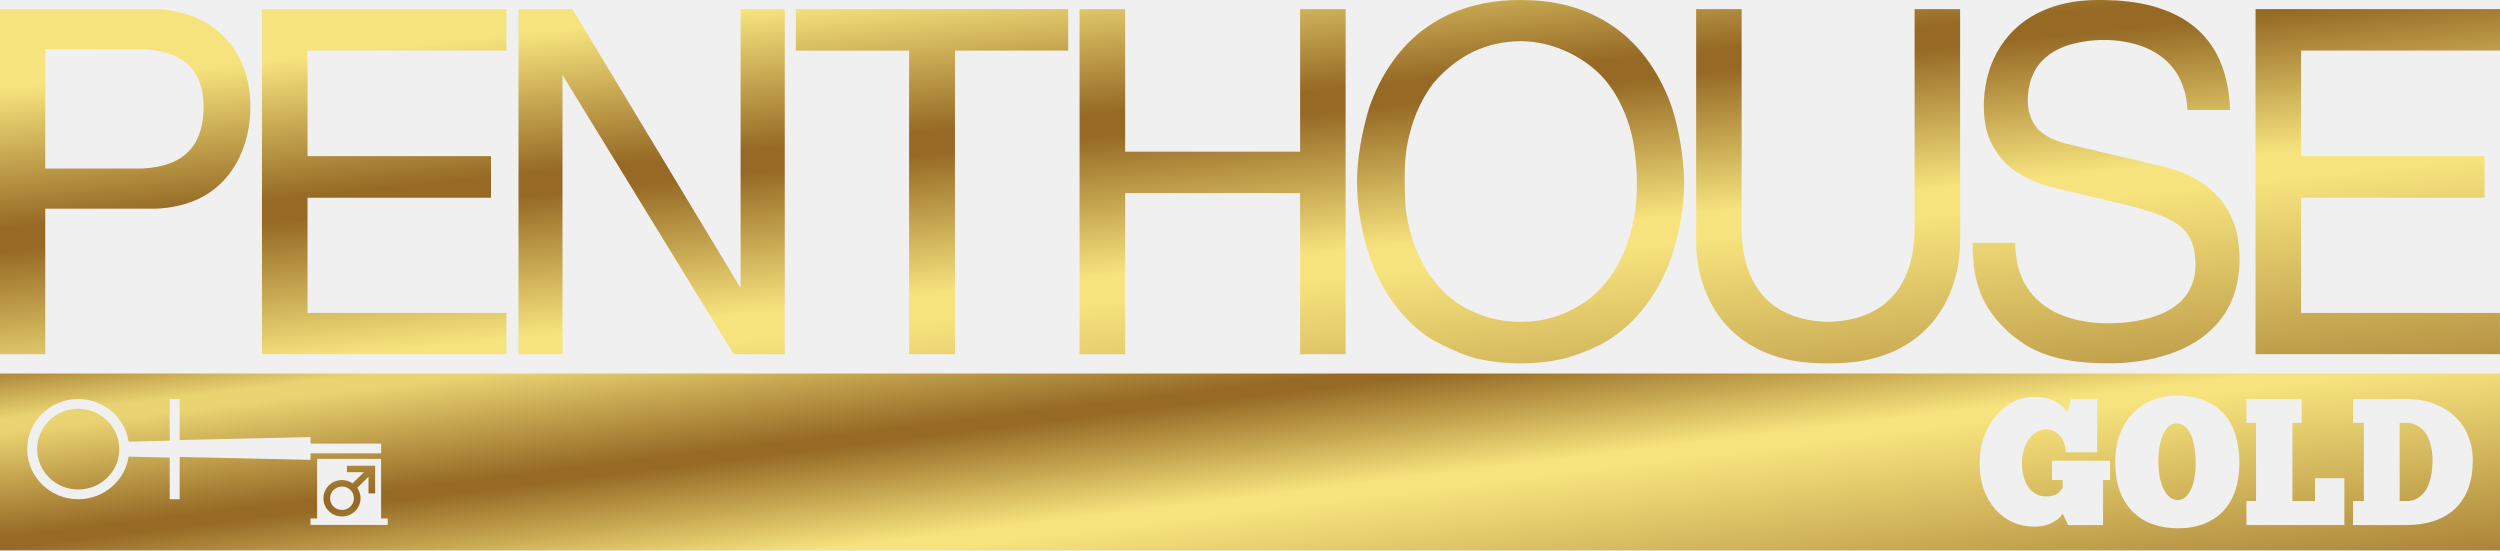
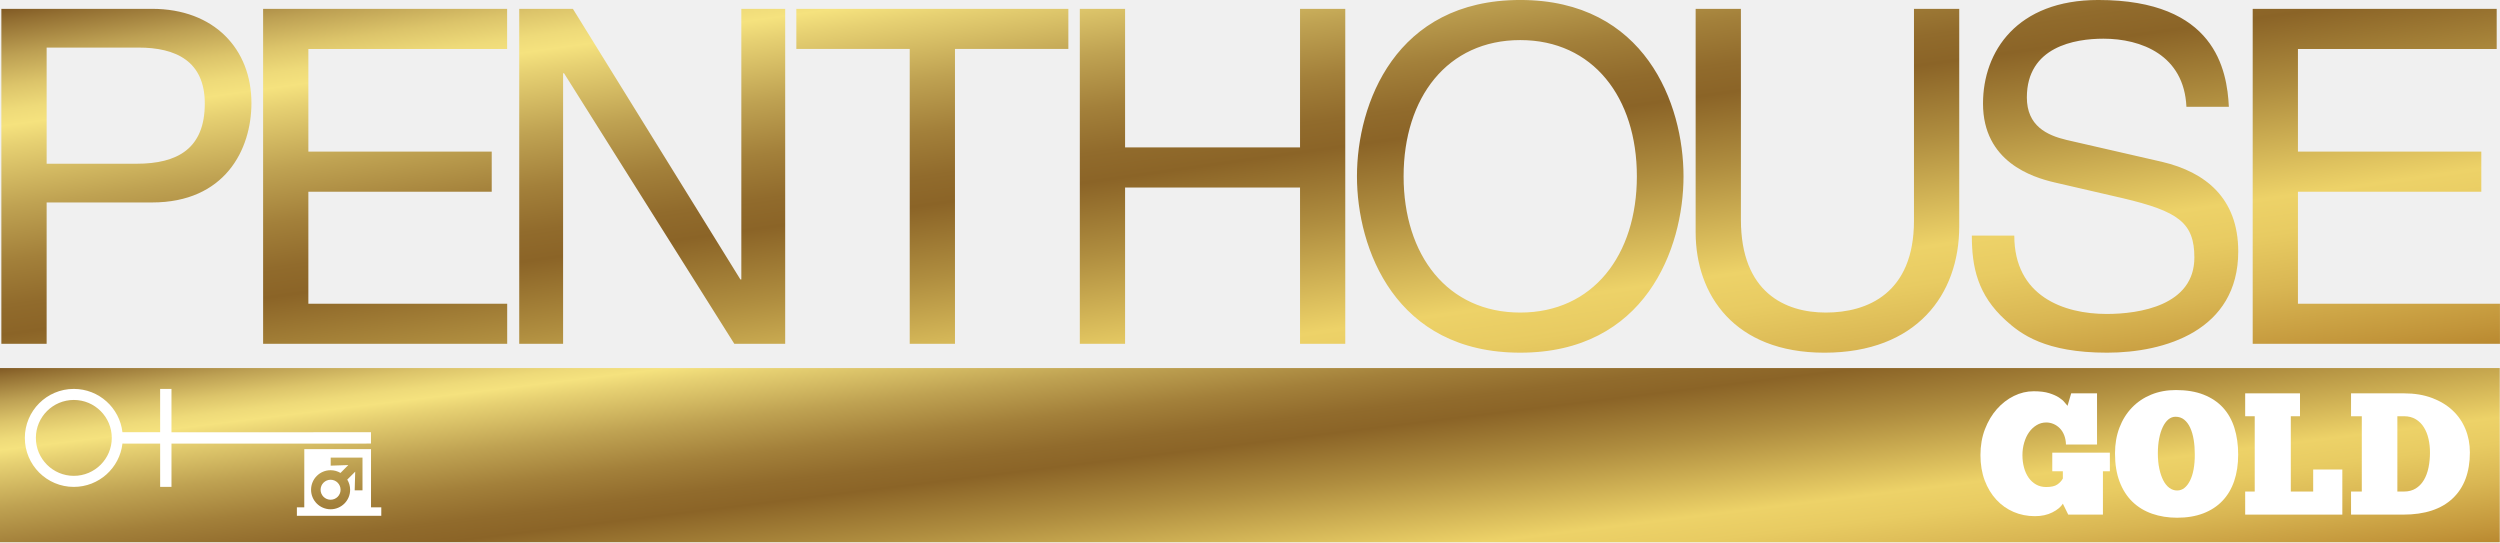
- <svg xmlns="http://www.w3.org/2000/svg" version="1.1" viewBox="0 0 735 161.82">
-   <defs>
-     <linearGradient id="b" x1="-3.257" x2="16.292" y1="104.76" y2="264.98" gradientUnits="userSpaceOnUse">
-       <stop stop-color="#966a25" offset="0" />
-       <stop stop-color="#ead472" offset=".117" />
-       <stop stop-color="#ead472" offset=".139" />
-       <stop stop-color="#966a25" offset=".331" />
-       <stop stop-color="#966a25" offset=".351" />
-       <stop stop-color="#f6e37d" offset=".532" />
-       <stop stop-color="#f6e37d" offset=".559" />
-       <stop stop-color="#966a25" offset="1" />
+ <svg xmlns="http://www.w3.org/2000/svg" width="800" height="173.5" enable-background="new 0 0 1600 900" version="1.1" viewBox="0 0 800 173.5" xml:space="preserve">
+   <g transform="matrix(.55993 0 0 .55993 -45.623 -164.57)">
+     <linearGradient id="SVGID_1_" x1="768.33" x2="822.37" y1="202.55" y2="587.07" gradientUnits="userSpaceOnUse">
+       <stop stop-color="#815A24" offset="0" />
+       <stop stop-color="#936F32" offset=".019" />
+       <stop stop-color="#BDA053" offset=".069" />
+       <stop stop-color="#DCC46A" offset=".113" />
+       <stop stop-color="#EEDA79" offset=".148" />
+       <stop stop-color="#F5E27E" offset=".171" />
+       <stop stop-color="#E6D072" offset=".201" />
+       <stop stop-color="#BFA252" offset=".29" />
+       <stop stop-color="#A3803A" offset=".368" />
+       <stop stop-color="#916B2C" offset=".433" />
+       <stop stop-color="#8B6427" offset=".476" />
+       <stop stop-color="#AF8D3F" offset=".581" />
+       <stop stop-color="#EDD268" offset=".74" />
+       <stop stop-color="#E8CB62" offset=".794" />
+       <stop stop-color="#D9B653" offset=".873" />
+       <stop stop-color="#C2953A" offset=".969" />
+       <stop stop-color="#B98930" offset="1" />
    </linearGradient>
-     <linearGradient id="a" x1="3.438" x2="22.769" y1="25.897" y2="210.11" gradientTransform="translate(4.091e-6 -.00035)" gradientUnits="userSpaceOnUse">
-       <stop stop-color="#f6e37d" offset="0" />
-       <stop stop-color="#966a25" offset=".22" />
-       <stop stop-color="#966a25" offset=".256" />
-       <stop stop-color="#f6e37d" offset=".477" />
-       <stop stop-color="#f6e37d" offset=".52" />
-       <stop stop-color="#966a25" offset="1" />
+     <path d="m1510.2 467.48h-115.45v-63.992h104.8v-22.931h-104.8v-58.658h113.59v-22.933h-139.44v191.43h141.3v-22.918zm-154.92-112.52c-1.068-21.064-7.734-61.056-74.647-61.056-46.4 0-65.861 29.321-65.861 59.193 0 33.33 28.267 42.12 40.804 45.053l39.195 9.064c31.463 7.459 40.792 13.867 40.792 33.863 0 27.474-31.463 32.258-50.133 32.258-24.536 0-52.785-10.12-52.785-44.793h-24.264c0 17.87 3.198 33.861 19.461 48.538 8.533 7.732 22.399 18.391 57.848 18.391 32.809 0 74.941-12.522 74.941-57.865 0-30.393-18.666-45.312-43.462-51.181l-54.669-12.539c-11.19-2.661-22.671-8.013-22.671-24.28 0-29.044 27.488-33.585 43.753-33.585 21.587 0 46.107 9.341 47.439 38.936h24.259zm-179.96-55.997v121.05c0 41.597-26.662 52.527-50.387 52.527-23.208 0-48.524-11.463-48.524-53.046v-120.53h-25.867v127.73c0 35.712 22.136 68.78 73.593 68.78 52.531 0 77.051-33.068 77.051-72.267v-124.24zm-131.71 95.716c0-41.322-21.878-100.78-93.318-100.78-71.467 0-93.312 59.453-93.312 100.78 0 41.335 21.845 100.79 93.312 100.79 71.441 1e-3 93.318-59.457 93.318-100.79m-26.66 0c0 45.067-25.069 77.859-66.658 77.859-41.611 0-66.652-32.791-66.652-77.859 0-45.071 25.041-77.861 66.652-77.861 41.589 1e-3 66.658 32.79 66.658 77.861m-192.5-16.525h-99.988v-79.191h-25.867v191.43h25.867v-89.311h99.988v89.311h25.851v-191.43h-25.851zm-287.86-56.258h64.799v168.5h25.859v-168.5h64.797v-22.933h-155.46zm-31.44 131.72h-0.535l-95.725-154.65h-30.667v191.43h25.063v-154.63h0.529l97.329 154.63h29.071v-191.43h-25.064v154.65zm-133.8 13.863h-113.64v-63.992h104.79v-22.931h-104.79v-58.658h113.59v-22.933h-139.45v191.43h139.49v-22.918zm-263.22-57.863h60.247c41.598 0 56.796-30.13 56.796-56.79 0-30.928-21.32-53.861-56.796-53.861h-86.116v191.43h25.869zm0-88.513h52.519c21.335 0 37.869 7.734 37.869 31.996 0 25.855-15.739 34.382-38.939 34.382h-51.449z" fill="url(#SVGID_1_)" />
+     <linearGradient id="SVGID_2_" x1="779.14" x2="812.39" y1="418.6" y2="689.44" gradientUnits="userSpaceOnUse">
+       <stop stop-color="#815A24" offset="0" />
+       <stop stop-color="#936F32" offset=".019" />
+       <stop stop-color="#BDA053" offset=".069" />
+       <stop stop-color="#DCC46A" offset=".113" />
+       <stop stop-color="#EEDA79" offset=".148" />
+       <stop stop-color="#F5E27E" offset=".171" />
+       <stop stop-color="#E6D072" offset=".201" />
+       <stop stop-color="#BFA252" offset=".29" />
+       <stop stop-color="#A3803A" offset=".368" />
+       <stop stop-color="#916B2C" offset=".433" />
+       <stop stop-color="#8B6427" offset=".476" />
+       <stop stop-color="#AF8D3F" offset=".581" />
+       <stop stop-color="#EDD268" offset=".74" />
+       <stop stop-color="#E8CB62" offset=".794" />
+       <stop stop-color="#D9B653" offset=".873" />
+       <stop stop-color="#C2953A" offset=".969" />
+       <stop stop-color="#B98930" offset="1" />
    </linearGradient>
-   </defs>
-   <path d="m0 109.82v52h735v-52h-735zm639.92 6.5c3.154 0 5.879 0.476 8.176 1.43 2.331 0.918 4.25 2.244 5.758 3.975 1.543 1.696 2.675 3.762 3.394 6.199 0.754 2.438 1.131 5.14 1.131 8.107 0 3.003-0.395 5.705-1.184 8.107-0.788 2.367-1.954 4.381-3.496 6.041s-3.445 2.931-5.707 3.814c-2.228 0.883-4.799 1.326-7.713 1.326-2.674 0-5.142-0.406-7.404-1.219s-4.216-2.031-5.861-3.656c-1.611-1.625-2.879-3.656-3.805-6.094-0.891-2.473-1.338-5.371-1.338-8.691 0-2.861 0.428-5.475 1.285-7.842 0.891-2.367 2.126-4.398 3.703-6.094 1.611-1.731 3.513-3.056 5.707-3.975 2.228-0.954 4.68-1.43 7.354-1.43zm-42.133 0.371c1.851 0 3.376 0.193 4.576 0.582 1.2 0.389 2.159 0.83 2.879 1.324 0.754 0.495 1.32 0.99 1.697 1.484 0.377 0.495 0.669 0.849 0.875 1.06l1.08-3.816h7.66v15.633h-9.203c-0.034-1.06-0.224-2.014-0.566-2.861-0.309-0.848-0.737-1.556-1.285-2.121-0.548-0.565-1.166-0.989-1.852-1.272-0.686-0.318-1.404-0.477-2.158-0.477-1.028 0-1.99 0.282-2.881 0.848-0.857 0.53-1.594 1.255-2.211 2.174-0.617 0.883-1.097 1.941-1.439 3.178-0.343 1.201-0.514 2.457-0.514 3.764 0 1.342 0.154 2.613 0.463 3.814 0.309 1.166 0.753 2.191 1.336 3.074 0.617 0.883 1.354 1.589 2.211 2.119 0.891 0.495 1.904 0.742 3.035 0.742 1.474 0 2.571-0.248 3.291-0.742 0.72-0.53 1.268-1.149 1.645-1.855v-2.225h-3.137v-5.67h17.07v5.67h-2.057v13.246h-10.283l-1.594-3.338c-0.583 0.989-1.612 1.873-3.086 2.65-1.474 0.777-3.205 1.166-5.193 1.166-2.262 0-4.37-0.426-6.324-1.273-1.954-0.883-3.667-2.137-5.141-3.762-1.44-1.625-2.588-3.585-3.445-5.881-0.823-2.296-1.234-4.875-1.234-7.736 0-2.897 0.445-5.53 1.336-7.896 0.891-2.402 2.075-4.451 3.549-6.146 1.474-1.731 3.154-3.074 5.039-4.027s3.839-1.43 5.861-1.43zm-574.78 0.617c7.502 0 13.737 5.452 14.809 12.531l12.08-0.285v-12.246h2.924v12.055l38.482-0.861v1.912h20.752v2.871h-20.752v1.912l-38.482-0.859v12.436h-2.924v-12.246l-12.08-0.285c-1.072 7.079-7.307 12.531-14.809 12.531-8.281 0-15.004-6.601-15.004-14.732s6.723-14.732 15.004-14.732zm637.44 0.018h16.248v6.994h-2.725v22.998h6.633v-6.731h8.639v13.777h-28.795v-7.047h2.828v-22.998h-2.828v-6.994zm31.334 0h15.682c3.119 0 5.88 0.478 8.279 1.432 2.434 0.918 4.472 2.189 6.117 3.814 1.68 1.59 2.95 3.48 3.807 5.67 0.891 2.19 1.336 4.558 1.336 7.102 0 6.076-1.696 10.773-5.09 14.094-3.394 3.285-8.278 4.928-14.654 4.928h-15.477v-7.047h3.188v-22.998h-3.188v-6.994zm-668.78 2.852c-6.625 0-12.082 5.262-12.082 11.863 0 6.505 5.36 11.863 12.082 11.863 6.625 0 12.08-5.262 12.08-11.863 0-6.505-5.455-11.863-12.08-11.863zm682.5 4.143v22.998h1.953c1.371 0 2.536-0.317 3.496-0.953 0.994-0.636 1.801-1.485 2.418-2.545 0.617-1.095 1.062-2.366 1.336-3.814 0.309-1.448 0.463-3.002 0.463-4.662 0-1.413-0.154-2.775-0.463-4.082-0.274-1.342-0.719-2.524-1.336-3.549-0.617-1.024-1.424-1.837-2.418-2.438-0.96-0.636-2.125-0.955-3.496-0.955h-1.953zm-65.693 0.16c-0.788 0-1.509 0.282-2.16 0.848-0.617 0.53-1.165 1.288-1.645 2.277-0.446 0.989-0.806 2.173-1.08 3.551-0.24 1.378-0.359 2.879-0.359 4.504 0 1.731 0.136 3.304 0.41 4.717 0.309 1.378 0.704 2.562 1.184 3.551 0.514 0.989 1.113 1.747 1.799 2.277 0.72 0.53 1.492 0.795 2.314 0.795 0.823 0 1.543-0.265 2.16-0.795 0.651-0.53 1.199-1.271 1.645-2.225 0.48-0.954 0.84-2.103 1.08-3.445s0.359-2.844 0.359-4.504c0-1.625-0.119-3.126-0.359-4.504-0.206-1.413-0.549-2.632-1.029-3.656-0.446-1.06-1.028-1.89-1.748-2.49-0.72-0.601-1.576-0.9-2.57-0.9zm-546.57 10.43h18.803v17.508h1.949v1.912h-22.701v-1.912h1.949v-17.508zm8.768 2.01v1.914h4.969l-3.312 3.252c-0.877-0.574-1.948-0.957-3.117-0.957-3.02 0-5.455 2.392-5.455 5.357s2.435 5.357 5.455 5.357 5.457-2.392 5.457-5.357c0-1.148-0.39-2.2-0.975-3.061l3.312-3.254v4.879h1.947v-8.131h-8.281zm-1.461 6.123c1.948 0 3.508 1.53 3.508 3.443s-1.559 3.443-3.508 3.443-3.508-1.53-3.508-3.443 1.559-3.443 3.508-3.443z" fill="url(#b)" style="paint-order:stroke fill markers" />
-   <g fill="url(#a)" stroke-width="1.169" style="font-variant-east_asian:normal">
-     <path d="m425.78 4.327c-2.105 0.994-4.135 2.159-6.052 3.492-8.227 5.662-14.008 14.484-17.242 24.002-2.095 6.959-3.45 14.758-3.52 21.078 0 0.045 0 0.09-2e-3 0.136 0 0.264 0 0.528 3e-3 0.792 0.052 7.752 1.565 15.465 3.902 22.229 3.45 9.616 9.619 18.433 18.209 23.827 4.081 2.151 8.607 4.338 12.589 5.398 4.488 1.098 8.94 1.545 13.386 1.539 4.533 6e-3 9.134-0.49 13.385-1.539 4.702-1.43 8.982-3.158 12.589-5.398 8.59-5.394 14.76-14.211 18.209-23.827 2.569-7.509 3.834-14.832 3.902-22.229 2e-3 -0.266 3e-3 -0.532 3e-3 -0.798 0-0.039 0-0.077-2e-3 -0.116-0.32-7.885-1.514-14.577-3.52-21.092-3.235-9.518-9.016-18.341-17.243-24.002-1.918-1.333-3.947-2.498-6.052-3.492-6.861-3.204-13.941-4.324-21.272-4.321-7.244-0.079-14.772 1.312-21.271 4.321zm46.753 19.933c3.422 4.406 5.773 9.642 7.131 15.088 1.577 6.701 1.924 15.041 1.28 20.936-0.688 6.438-2.527 12.8-5.784 18.37-2.253 3.854-5.208 7.305-8.792 9.898-6.414 4.275-12.219 6.046-19.317 6.057-6.824 0.046-13.969-2.097-19.317-6.057-3.584-2.592-6.538-6.044-8.792-9.898-3.257-5.57-5.096-11.932-5.784-18.37-0.283-7.575-0.504-14.491 1.28-20.936 1.359-5.446 3.709-10.682 7.131-15.088 7.173-8.192 15.573-12.04 25.358-12.147 9.786-0.108 20.053 5.085 25.604 12.147z" style="font-variant-east_asian:normal" />
-     <path d="m607.47 0.925c4.85-1.058 9.84-1.026 14.771-0.79 4.73 0.331 9.488 1.049 13.955 2.75 4.998 1.767 9.641 4.819 12.965 9.079 4.47 5.716 6.259 13.165 6.477 20.373h-12.532c-0.176-4.819-1.764-9.725-5.029-13.272-2.387-2.681-5.566-4.5-8.881-5.664-6.748-2.196-14.12-2.15-20.915-0.198-4.006 1.247-7.903 3.67-9.991 7.518-1.568 2.739-2.15 5.966-2.124 9.116 0.048 3.437 1.35 7.027 4.109 9.122 3.279 2.681 7.542 3.331 11.495 4.322 6.155 1.391 12.277 2.937 18.436 4.325 4.042 1.009 8.177 1.765 12.043 3.405 3.668 1.566 7.139 3.762 9.865 6.762 2.977 3.328 4.948 7.555 5.75 11.993 0.562 3.035 0.685 6.144 0.475 9.225-0.324 3.618-1.124 7.234-2.737 10.495-1.814 3.885-4.73 7.144-8.104 9.662-3.967 2.88-8.546 4.825-13.261 5.952l-0.179 0.121c-4.702 1.046-9.51 1.673-14.326 1.572-8.322 0.046-17.013-1.012-24.309-5.434-4.937-3.196-9.345-7.489-12.073-12.84-1.68-3.207-2.588-6.774-3.053-10.366-0.193-2.259-0.394-4.521-0.372-6.788h12.585c0.031 0.997-0.095 2.018 0.162 2.997 0.361 5.202 2.561 10.34 6.376 13.838 4.554 4.291 10.768 6.093 16.792 6.688 5.367 0.42 10.818 0.026 16.037-1.374 4.176-1.158 8.364-3.23 10.991-6.889 1.789-2.541 2.588-5.673 2.611-8.783-0.095-3.023-0.456-6.213-2.183-8.762-1.823-2.831-4.895-4.406-7.852-5.676-4.386-1.719-8.959-2.877-13.535-3.911-4.912-1.178-9.823-2.354-14.735-3.526-5.493-1.161-11.064-2.834-15.587-6.371-4.176-3.176-7.112-8.018-7.95-13.297-0.763-4.877-0.419-9.938 0.92-14.68 1.616-5.676 4.917-10.852 9.462-14.499 3.9-3.164 8.607-5.162 13.451-6.193z" style="font-variant-east_asian:normal" />
-     <path d="m45.562 2.672c6.457 0.158 13.046 2.029 18.17 6.196 4.115 3.23 7.061 7.892 8.585 12.953 1.691 5.765 1.652 11.955 0.389 17.804-1.389 5.989-4.473 11.671-9.186 15.553-2.446 1.977-5.225 3.575-8.219 4.483l-0.187 0.121c-3.192 0.957-6.502 1.53-9.829 1.573h-31.978v42.775h-13.307v-101.46zm-32.255 11.763v35.107h28.604c5.174-0.267 10.843-1.612 14.312-5.894 2.004-2.405 2.977-5.535 3.405-8.627 0.503-4.118 0.254-8.475-1.554-12.251-1.512-3.144-4.341-5.483-7.517-6.673-3.371-1.302-7.008-1.673-10.589-1.661z" style="font-variant-east_asian:normal" />
-     <path d="m77.019 2.676h71.867v12.194h-58.474v31.032h53.941v12.236h-53.941v33.861h58.47v12.129h-71.863z" style="font-variant-east_asian:normal" />
-     <path d="m152.44 2.676h15.847l49.451 82.033v-82.033h12.976l6e-3 101.46h-15.014l-50.337-82.109v82.109h-12.929z" style="font-variant-east_asian:normal" />
-     <path d="m233.98 2.661v12.214h33.297v89.248h13.478v-89.248h33.297v-12.214z" style="font-variant-east_asian:normal" />
-     <path d="m317.39 2.685h13.41v41.914l51.432-0.009v-41.905h13.38v101.44h-13.38v-47.35l-51.432-0.006v47.356h-13.41z" style="font-variant-east_asian:normal" />
-     <path d="m498.67 2.679v57.904c0.174 5.594-0.39 11.298 0.447 16.419 1.174 8.231 5.057 16.188 11.402 21.468 4.755 4.055 10.67 6.481 16.717 7.581 3.38 0.569 6.809 0.817 10.234 0.766 3.425 0.051 6.854-0.197 10.234-0.766 6.046-1.101 11.962-3.526 16.717-7.581 6.346-5.279 10.228-13.237 11.402-21.468 0.736-5.63 0.403-11.149 0.447-16.419v-57.904h-13.376v63.954c0.032 2.435-0.192 5.154-0.565 7.439-0.637 3.744-1.863 7.366-3.95 10.526-2.98 4.63-7.872 7.71-13.066 8.998-2.561 0.638-5.201 0.986-7.844 1.022-2.642-0.036-5.283-0.383-7.844-1.022-5.194-1.288-10.086-4.368-13.066-8.998-2.087-3.16-3.313-6.782-3.95-10.526-0.407-2.627-0.583-4.897-0.565-7.439v-63.954h-13.361z" style="font-variant-east_asian:normal" />
-     <path d="m663.13 2.676h71.867v12.194h-58.474v31.032h53.941v12.236h-53.941v33.861h58.47v12.129h-71.863z" style="font-variant-east_asian:normal" />
+     <rect x="81.479" y="504.26" width="1428.6" height="99.512" fill="url(#SVGID_2_)" />
+     <g fill="#fff">
+       <path d="m1260.4 581.76c-1.125 1.853-3.107 3.505-5.948 4.958-2.843 1.454-6.181 2.183-10.014 2.183-4.361 0-8.428-0.812-12.195-2.429-3.767-1.62-7.055-3.95-9.865-6.991-2.81-3.039-5.024-6.707-6.643-11.005-1.62-4.295-2.427-9.121-2.427-14.475 0-5.42 0.858-10.362 2.577-14.822 1.719-4.463 3.998-8.294 6.841-11.502 2.841-3.204 6.08-5.699 9.715-7.484s7.402-2.678 11.304-2.678c3.569 0 6.509 0.365 8.824 1.091 2.313 0.728 4.179 1.554 5.6 2.478 1.422 0.926 2.495 1.851 3.224 2.777 0.726 0.926 1.287 1.587 1.686 1.983l2.082-7.138h14.772v29.247h-17.747c-0.066-1.983-0.414-3.767-1.041-5.354-0.629-1.587-1.472-2.907-2.528-3.965-1.058-1.056-2.247-1.866-3.569-2.429-1.323-0.561-2.711-0.843-4.163-0.843-1.983 0-3.818 0.513-5.503 1.538-1.686 1.025-3.122 2.379-4.313 4.064-1.188 1.686-2.115 3.668-2.775 5.948-0.662 2.282-0.992 4.645-0.992 7.09 0 2.513 0.297 4.874 0.893 7.088 0.594 2.216 1.47 4.15 2.627 5.8 1.155 1.653 2.577 2.96 4.262 3.917 1.686 0.959 3.62 1.437 5.8 1.437 2.841 0 4.958-0.477 6.344-1.437 1.389-0.957 2.445-2.097 3.173-3.422v-4.163h-6.047v-10.609h32.915v10.609h-3.965v24.786h-19.828z" />
+       <path d="m1325.7 589.79c-5.156 0-9.915-0.761-14.277-2.28-4.364-1.521-8.115-3.8-11.253-6.841-3.14-3.039-5.587-6.857-7.336-11.451-1.754-4.592-2.627-9.997-2.627-16.211 0-5.354 0.843-10.243 2.528-14.673 1.683-4.427 4.064-8.245 7.138-11.451 3.072-3.206 6.74-5.684 11.005-7.435 4.262-1.752 8.971-2.627 14.127-2.627 6.08 0 11.352 0.876 15.815 2.627 4.46 1.752 8.162 4.229 11.104 7.435 2.94 3.206 5.12 7.088 6.544 11.649 1.419 4.562 2.13 9.616 2.13 15.17 0 5.618-0.759 10.657-2.28 15.12-1.521 4.46-3.767 8.245-6.742 11.352-2.973 3.107-6.626 5.486-10.954 7.138-4.331 1.65-9.306 2.478-14.922 2.478zm0-15.567c1.587 0 2.988-0.495 4.214-1.488 1.221-0.99 2.28-2.379 3.171-4.163 0.893-1.785 1.569-3.932 2.033-6.445 0.462-2.511 0.693-5.319 0.693-8.426 0-3.041-0.216-5.866-0.645-8.478-0.429-2.61-1.089-4.889-1.983-6.841-0.891-1.947-2.031-3.486-3.419-4.61-1.389-1.122-3.041-1.686-4.958-1.686-1.521 0-2.891 0.513-4.115 1.538s-2.28 2.462-3.171 4.313c-0.893 1.851-1.587 4.064-2.084 6.641-0.495 2.579-0.744 5.389-0.744 8.428 0 3.239 0.282 6.164 0.843 8.776s1.323 4.841 2.282 6.692c0.957 1.851 2.115 3.272 3.47 4.262 1.354 0.992 2.826 1.487 4.413 1.487z" />
+       <path d="m1364.6 518.71h31.33v13.086h-5.255v43.03h12.789v-12.593h16.658v25.779h-55.522v-13.185h5.453v-43.03h-5.453z" />
+       <path d="m1425.1 588.01v-13.185h6.146v-43.03h-6.146v-13.086h30.239c6.014 0 11.35 0.876 16.011 2.627 4.661 1.752 8.591 4.13 11.799 7.138 3.204 3.008 5.651 6.56 7.336 10.657 1.686 4.1 2.531 8.527 2.531 13.287 0 11.37-3.274 20.143-9.819 26.322-6.54 6.181-15.962 9.271-28.254 9.271h-29.843zm45.11-35.593c0-2.643-0.282-5.206-0.841-7.684-0.563-2.478-1.439-4.676-2.627-6.593-1.193-1.917-2.729-3.453-4.612-4.61-1.884-1.155-4.148-1.736-6.791-1.736h-3.767v43.03h3.767c2.643 0 4.907-0.596 6.791-1.785 1.884-1.19 3.42-2.792 4.612-4.81 1.188-2.016 2.064-4.377 2.627-7.088 0.559-2.708 0.841-5.617 0.841-8.724z" />
+     </g>
+     <path d="m293.49 540.93-114.01 0.012v-24.761h-6.486l8e-3 24.749h-21.544c-1.608-13.927-13.435-24.749-27.797-24.753-15.451 4e-3 -27.989 12.538-27.984 28.005-5e-3 15.454 12.525 27.998 27.984 27.991 14.368 0 26.198-10.826 27.797-24.764l21.544 6e-3v24.758h6.478v-24.757l114.01-6e-3zm-169.82 24.924c-11.972 0-21.685-9.705-21.685-21.68 5e-3 -11.973 9.71-21.68 21.685-21.689 11.982 0 21.682 9.716 21.693 21.689-0.011 11.976-9.711 21.68-21.693 21.68zm146.74 2.231c-3.147 0-5.707 2.566-5.714 5.723 7e-3 3.149 2.567 5.698 5.719 5.698 3.158 0 5.716-2.548 5.704-5.698 0.012-3.157-2.545-5.723-5.709-5.723zm23.103 15.764v-33.246h-38.126l-0.014 33.246h-4.223v4.86l48.236-4e-3 7e-3 -4.856zm-4.866-9.705h-4.466l0.299-10.678-4.543 4.531c1.036 1.687 1.642 3.679 1.642 5.811 0 6.152-5.002 11.156-11.169 11.156-6.155-0.012-11.158-5.003-11.158-11.156 0-6.179 5.003-11.177 11.163-11.17 2.064 0 3.986 0.568 5.653 1.552l4.473-4.499-10.068 0.344v-4.59h18.173v18.699z" fill="#fff" />
  </g>
</svg>
